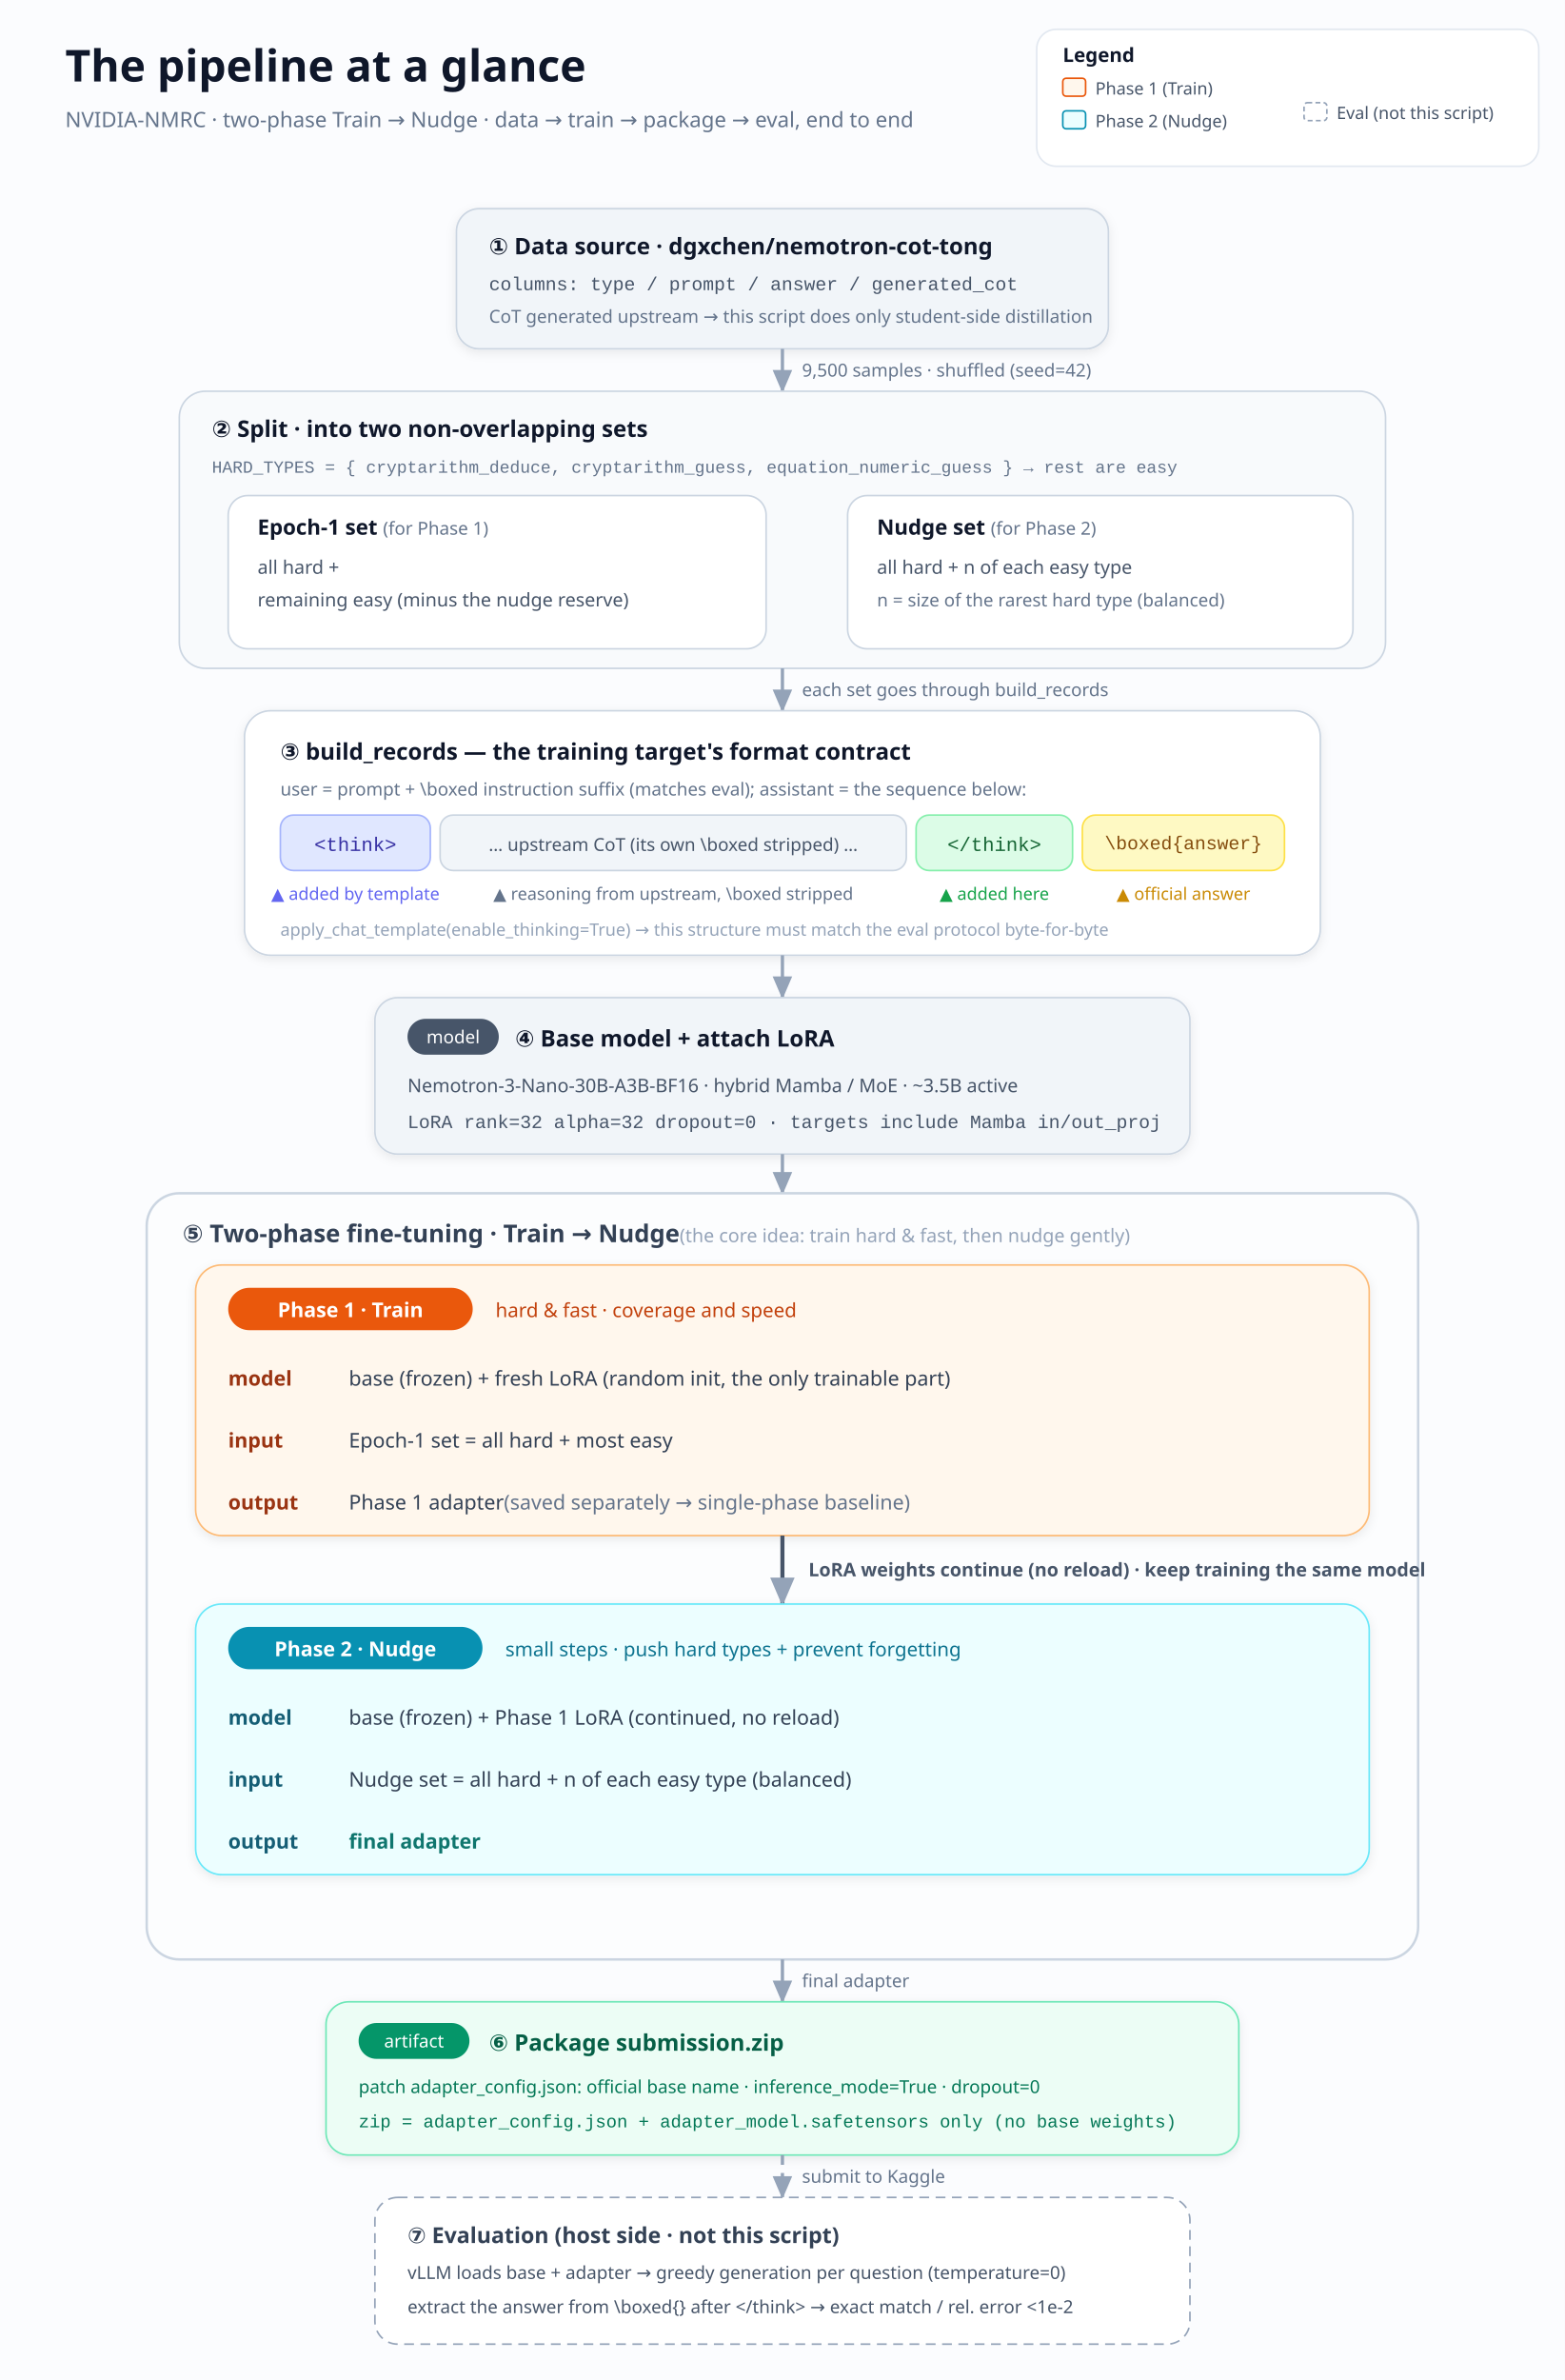
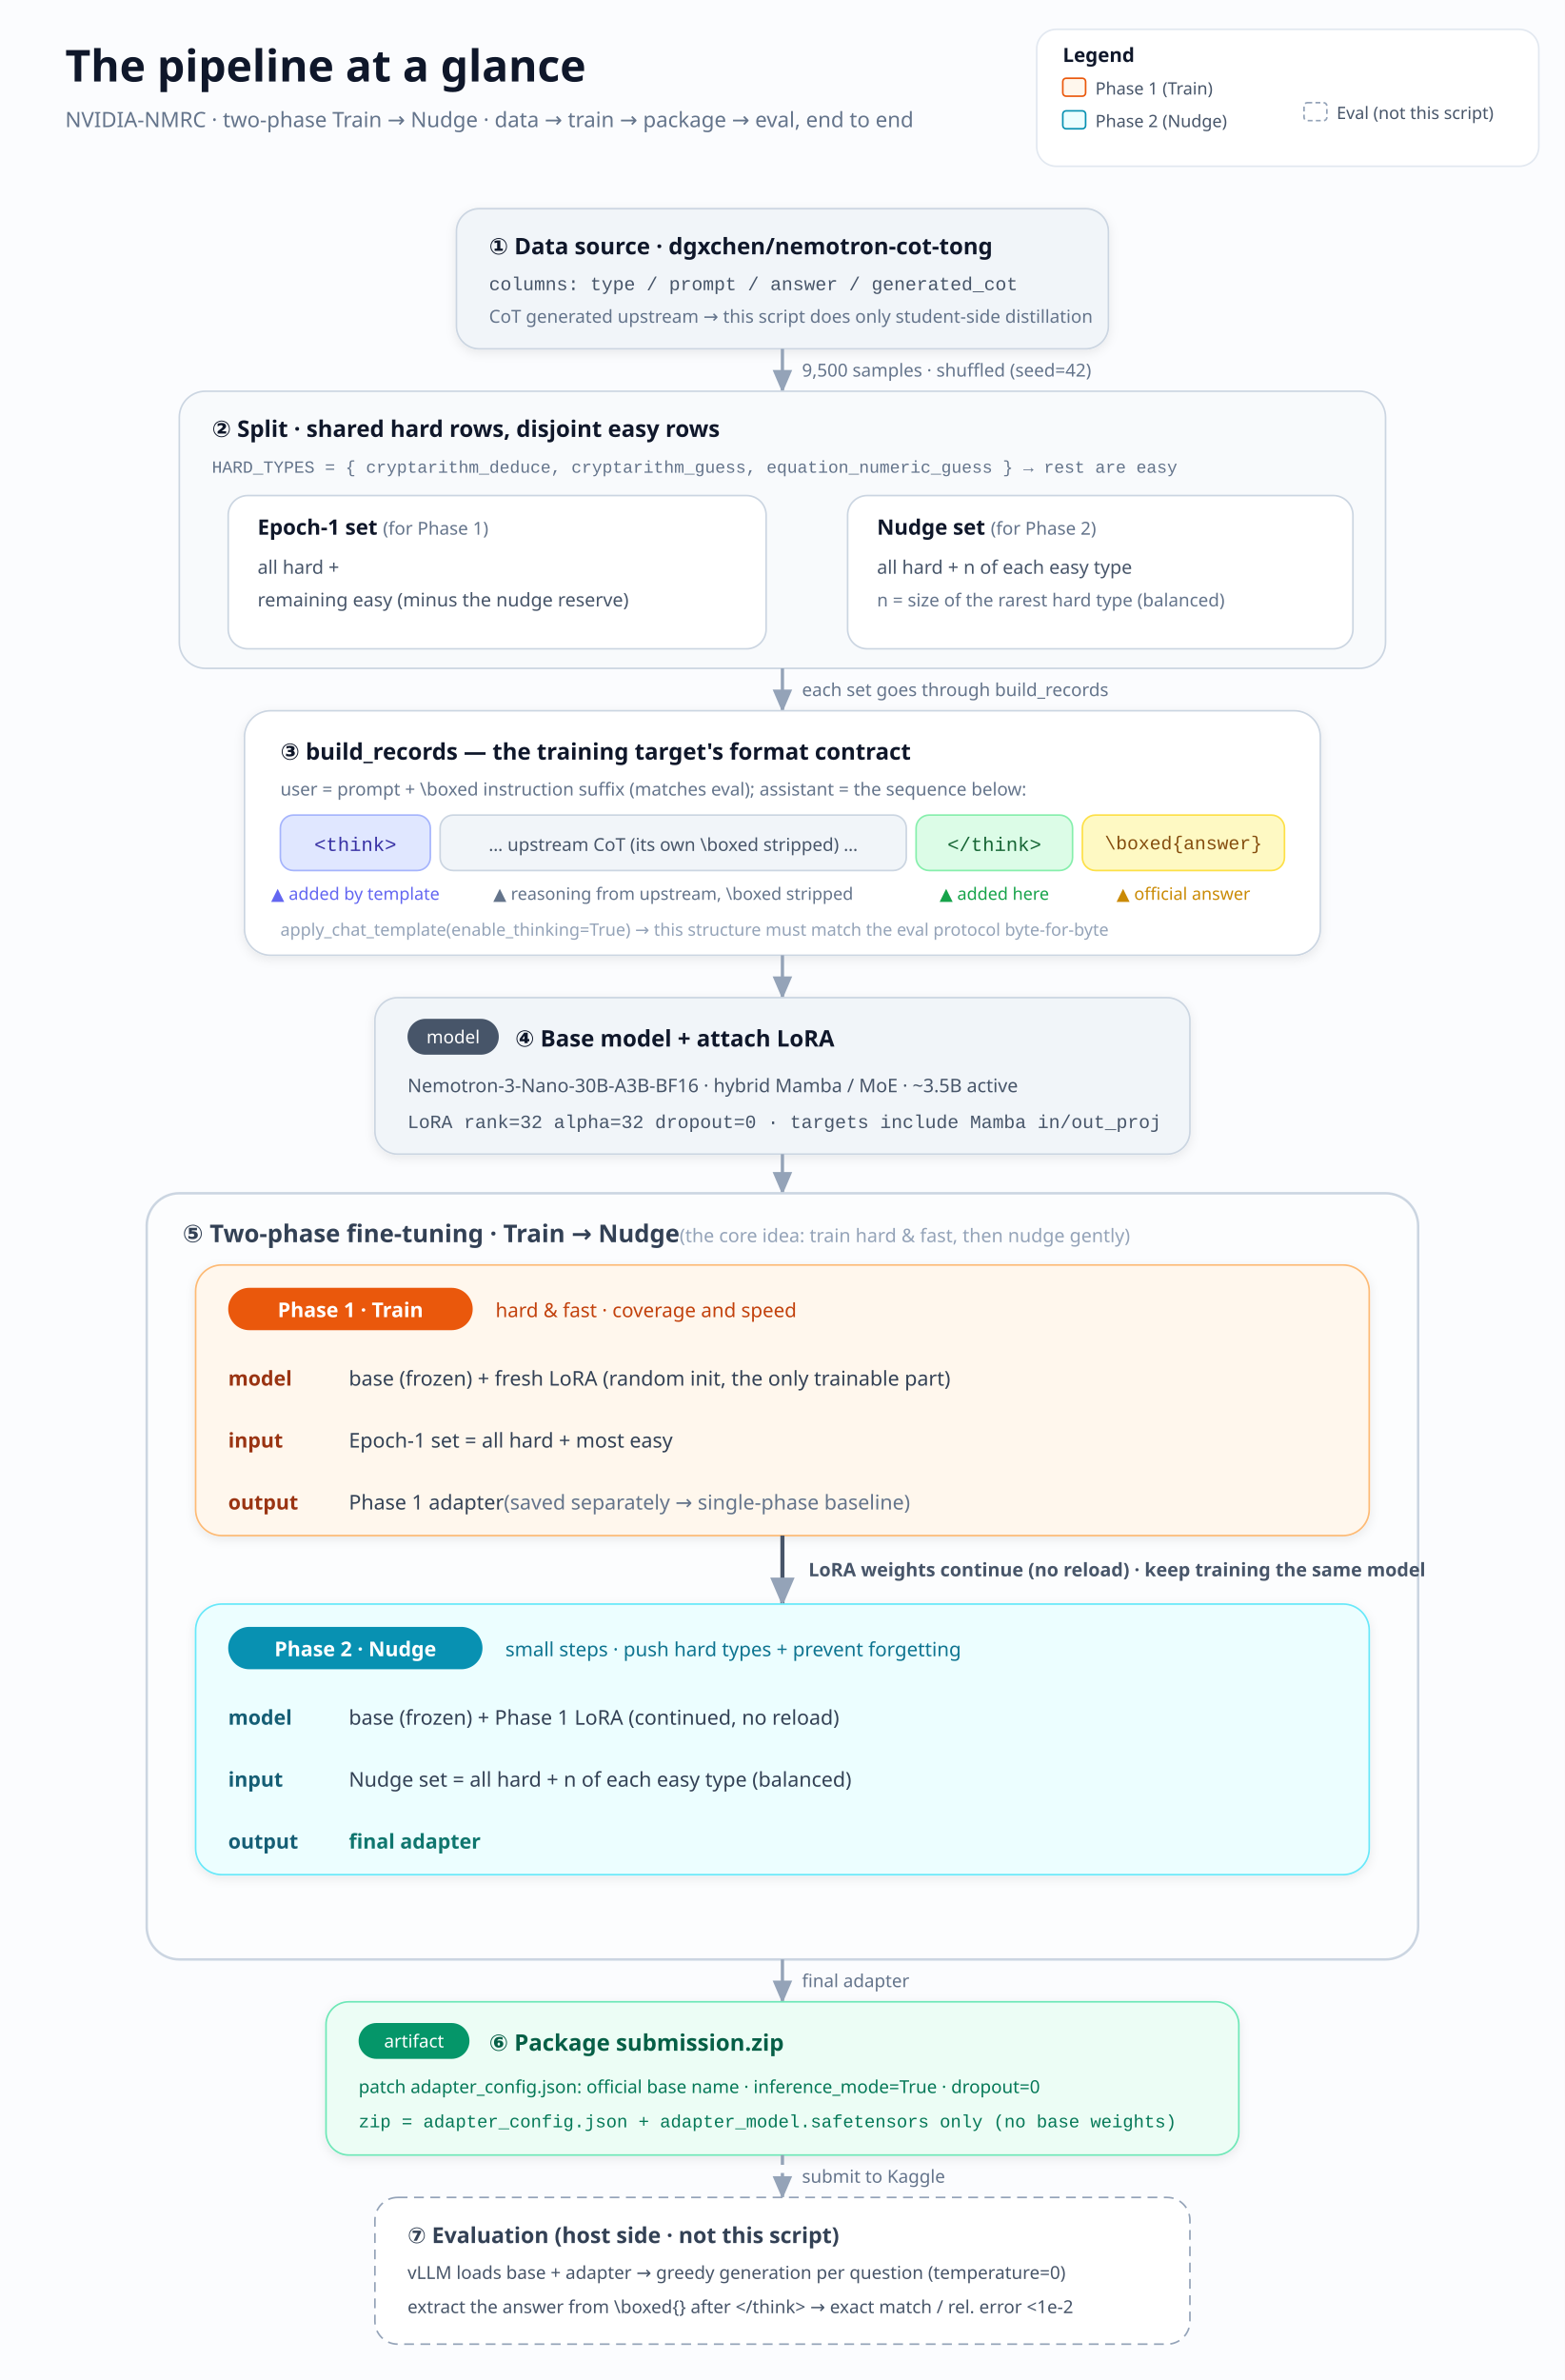
<svg xmlns="http://www.w3.org/2000/svg" viewBox="0 0 960 1460" width="100%" font-family="'Segoe UI',system-ui,sans-serif" role="img" aria-labelledby="t d">
  <style>
    text { font-family: 'Segoe UI',system-ui,sans-serif; }
    .mono { font-family: 'Consolas','Courier New',monospace; }
  </style>
  <defs>
    <marker id="arrow" markerWidth="9" markerHeight="9" refX="6.5" refY="3" orient="auto" markerUnits="strokeWidth">
      <path d="M0,0 L7,3 L0,6 Z" fill="#94A3B8" />
    </marker>
    <filter id="soft" x="-10%" y="-10%" width="120%" height="130%">
      <feDropShadow dx="0" dy="2" stdDeviation="3" flood-color="#0F172A" flood-opacity="0.08" />
    </filter>
  </defs>
  <rect x="0" y="0" width="960" height="1460" fill="#FBFCFE" />
  <text x="40" y="50" font-size="27" font-weight="700" fill="#0F172A">The pipeline at a glance</text>
  <text x="40" y="78" font-size="13" fill="#64748B">NVIDIA-NMRC · two-phase Train → Nudge · data → train → package → eval, end to end</text>
  <rect x="636" y="18" width="308" height="84" rx="12" fill="#FFFFFF" stroke="#E2E8F0" />
  <text x="652" y="38" font-size="12" font-weight="700" fill="#0F172A">Legend</text>
  <rect x="652" y="48" width="14" height="11" rx="2" fill="#FFF7ED" stroke="#EA580C" />
  <text x="672" y="58" font-size="10.5" fill="#475569">Phase 1 (Train)</text>
  <rect x="652" y="68" width="14" height="11" rx="2" fill="#ECFEFF" stroke="#0891B2" />
  <text x="672" y="78" font-size="10.5" fill="#475569">Phase 2 (Nudge)</text>
  <rect x="800" y="63" width="14" height="11" rx="2" fill="#FFFFFF" stroke="#94A3B8" stroke-dasharray="3 2" />
  <text x="820" y="73" font-size="10.5" fill="#475569">Eval (not this script)</text>
  <rect x="280" y="128" width="400" height="86" rx="14" fill="#F1F5F9" stroke="#CBD5E1" filter="url(#soft)" />
  <text x="300" y="156" font-size="14" font-weight="700" fill="#0F172A">① Data source · dgxchen/nemotron-cot-tong</text>
  <text x="300" y="178" font-size="11.5" fill="#475569" class="mono">columns: type / prompt / answer / generated_cot</text>
  <text x="300" y="198" font-size="11" fill="#64748B">CoT generated upstream → this script does only student-side distillation</text>
  <line x1="480" y1="214" x2="480" y2="240" stroke="#94A3B8" stroke-width="2" marker-end="url(#arrow)" />
  <text x="492" y="231" font-size="11" fill="#64748B">9,500 samples · shuffled (seed=42)</text>
  <rect x="110" y="240" width="740" height="170" rx="16" fill="#F8FAFC" stroke="#CBD5E1" />
-   <text x="130" y="268" font-size="14" font-weight="700" fill="#0F172A">② Split · into two non-overlapping sets</text>
+   <text x="130" y="268" font-size="14" font-weight="700" fill="#0F172A">② Split · shared hard rows, disjoint easy rows</text>
  <text x="130" y="290" font-size="10.5" fill="#64748B" class="mono">HARD_TYPES = { cryptarithm_deduce, cryptarithm_guess, equation_numeric_guess } → rest are easy</text>
  <rect x="140" y="304" width="330" height="94" rx="12" fill="#FFFFFF" stroke="#CBD5E1" />
  <text x="158" y="328" font-size="13" font-weight="700" fill="#0F172A">Epoch-1 set <tspan font-weight="400" fill="#64748B" font-size="11">(for Phase 1)</tspan>
  </text>
  <text x="158" y="352" font-size="11.5" fill="#475569">all hard +</text>
  <text x="158" y="372" font-size="11.5" fill="#475569">remaining easy (minus the nudge reserve)</text>
  <rect x="520" y="304" width="310" height="94" rx="12" fill="#FFFFFF" stroke="#CBD5E1" />
  <text x="538" y="328" font-size="13" font-weight="700" fill="#0F172A">Nudge set <tspan font-weight="400" fill="#64748B" font-size="11">(for Phase 2)</tspan>
  </text>
  <text x="538" y="352" font-size="11.5" fill="#475569">all hard + n of each easy type</text>
  <text x="538" y="372" font-size="11" fill="#64748B">n = size of the rarest hard type (balanced)</text>
  <line x1="480" y1="410" x2="480" y2="436" stroke="#94A3B8" stroke-width="2" marker-end="url(#arrow)" />
  <text x="492" y="427" font-size="11" fill="#64748B">each set goes through build_records</text>
  <rect x="150" y="436" width="660" height="150" rx="16" fill="#FFFFFF" stroke="#CBD5E1" filter="url(#soft)" />
  <text x="172" y="466" font-size="14" font-weight="700" fill="#0F172A">③ build_records — the training target's format contract</text>
  <text x="172" y="488" font-size="11" fill="#64748B">user = prompt + \boxed instruction suffix (matches eval);  assistant = the sequence below:</text>
  <rect x="172" y="500" width="92" height="34" rx="8" fill="#E0E7FF" stroke="#A5B4FC" />
  <text x="218" y="522" font-size="12" fill="#3730A3" text-anchor="middle" class="mono">&lt;think&gt;</text>
  <rect x="270" y="500" width="286" height="34" rx="8" fill="#F1F5F9" stroke="#CBD5E1" />
  <text x="413" y="522" font-size="11" fill="#475569" text-anchor="middle">… upstream CoT (its own \boxed stripped) …</text>
  <rect x="562" y="500" width="96" height="34" rx="8" fill="#DCFCE7" stroke="#86EFAC" />
  <text x="610" y="522" font-size="12" fill="#166534" text-anchor="middle" class="mono">&lt;/think&gt;</text>
  <rect x="664" y="500" width="124" height="34" rx="8" fill="#FEF9C3" stroke="#FDE047" />
  <text x="726" y="521" font-size="11.5" fill="#854D0E" text-anchor="middle" class="mono">\boxed{answer}</text>
  <text x="218" y="552" font-size="10.5" fill="#6366F1" text-anchor="middle">▲ added by template</text>
  <text x="413" y="552" font-size="10.5" fill="#64748B" text-anchor="middle">▲ reasoning from upstream, \boxed stripped</text>
  <text x="610" y="552" font-size="10.5" fill="#16A34A" text-anchor="middle">▲ added here</text>
  <text x="726" y="552" font-size="10.5" fill="#CA8A04" text-anchor="middle">▲ official answer</text>
  <text x="172" y="574" font-size="10.5" fill="#94A3B8">apply_chat_template(enable_thinking=True) → this structure must match the eval protocol byte-for-byte</text>
  <line x1="480" y1="586" x2="480" y2="612" stroke="#94A3B8" stroke-width="2" marker-end="url(#arrow)" />
  <rect x="230" y="612" width="500" height="96" rx="14" fill="#F1F5F9" stroke="#CBD5E1" filter="url(#soft)" />
  <rect x="250" y="625" width="56" height="22" rx="11" fill="#475569" />
  <text x="278" y="640" font-size="11" fill="#FFFFFF" text-anchor="middle">model</text>
  <text x="316" y="642" font-size="14" font-weight="700" fill="#0F172A">④ Base model + attach LoRA</text>
  <text x="250" y="670" font-size="11.5" fill="#475569">Nemotron-3-Nano-30B-A3B-BF16 · hybrid Mamba / MoE · ~3.5B active</text>
  <text x="250" y="692" font-size="11.5" fill="#475569" class="mono">LoRA rank=32 alpha=32 dropout=0 · targets include Mamba in/out_proj</text>
  <line x1="480" y1="708" x2="480" y2="732" stroke="#94A3B8" stroke-width="2" marker-end="url(#arrow)" />
  <rect x="90" y="732" width="780" height="470" rx="20" fill="#FCFDFE" stroke="#CBD5E1" stroke-width="1.5" />
  <text x="112" y="762" font-size="15" font-weight="700" fill="#334155">⑤ Two-phase fine-tuning · Train → Nudge<tspan font-weight="400" fill="#94A3B8" font-size="11.5">  (the core idea: train hard &amp; fast, then nudge gently)</tspan>
  </text>
  <rect x="120" y="776" width="720" height="166" rx="16" fill="#FFF7ED" stroke="#FDBA74" filter="url(#soft)" />
  <rect x="140" y="790" width="150" height="26" rx="13" fill="#EA580C" />
  <text x="215" y="808" font-size="12.5" font-weight="700" fill="#FFFFFF" text-anchor="middle">Phase 1 · Train</text>
  <text x="304" y="808" font-size="12" fill="#C2410C">hard &amp; fast · coverage and speed</text>
  <text x="140" y="850" font-size="12.5" font-weight="700" fill="#9A3412">model</text>
  <text x="214" y="850" font-size="12.5" fill="#334155">base (frozen) + fresh LoRA (random init, the only trainable part)</text>
  <text x="140" y="888" font-size="12.5" font-weight="700" fill="#9A3412">input</text>
  <text x="214" y="888" font-size="12.5" fill="#334155">Epoch-1 set = all hard + most easy</text>
  <text x="140" y="926" font-size="12.5" font-weight="700" fill="#9A3412">output</text>
  <text x="214" y="926" font-size="12.5" fill="#334155">Phase 1 adapter<tspan fill="#64748B"> (saved separately → single-phase baseline)</tspan>
  </text>
  <line x1="480" y1="942" x2="480" y2="984" stroke="#475569" stroke-width="2.5" marker-end="url(#arrow)" />
  <text x="496" y="967" font-size="11.5" font-weight="600" fill="#475569">LoRA weights continue (no reload) · keep training the same model</text>
  <rect x="120" y="984" width="720" height="166" rx="16" fill="#ECFEFF" stroke="#67E8F9" filter="url(#soft)" />
  <rect x="140" y="998" width="156" height="26" rx="13" fill="#0891B2" />
  <text x="218" y="1016" font-size="12.5" font-weight="700" fill="#FFFFFF" text-anchor="middle">Phase 2 · Nudge</text>
  <text x="310" y="1016" font-size="12" fill="#0E7490">small steps · push hard types + prevent forgetting</text>
  <text x="140" y="1058" font-size="12.5" font-weight="700" fill="#155E75">model</text>
  <text x="214" y="1058" font-size="12.5" fill="#334155">base (frozen) + Phase 1 LoRA (continued, no reload)</text>
  <text x="140" y="1096" font-size="12.5" font-weight="700" fill="#155E75">input</text>
  <text x="214" y="1096" font-size="12.5" fill="#334155">Nudge set = all hard + n of each easy type (balanced)</text>
  <text x="140" y="1134" font-size="12.5" font-weight="700" fill="#155E75">output</text>
  <text x="214" y="1134" font-size="12.5" font-weight="700" fill="#0F766E">final adapter</text>
  <line x1="480" y1="1202" x2="480" y2="1228" stroke="#94A3B8" stroke-width="2" marker-end="url(#arrow)" />
  <text x="492" y="1219" font-size="11" fill="#64748B">final adapter</text>
  <rect x="200" y="1228" width="560" height="94" rx="14" fill="#ECFDF5" stroke="#6EE7B7" filter="url(#soft)" />
  <rect x="220" y="1241" width="68" height="22" rx="11" fill="#059669" />
  <text x="254" y="1256" font-size="11" fill="#FFFFFF" text-anchor="middle">artifact</text>
  <text x="300" y="1258" font-size="14" font-weight="700" fill="#065F46">⑥ Package submission.zip</text>
  <text x="220" y="1284" font-size="11" fill="#047857">patch adapter_config.json: official base name · inference_mode=True · dropout=0</text>
  <text x="220" y="1305" font-size="11" fill="#047857" class="mono">zip = adapter_config.json + adapter_model.safetensors only (no base weights)</text>
  <line x1="480" y1="1322" x2="480" y2="1348" stroke="#94A3B8" stroke-width="2" stroke-dasharray="6 5" marker-end="url(#arrow)" />
  <text x="492" y="1339" font-size="11" fill="#64748B">submit to Kaggle</text>
  <rect x="230" y="1348" width="500" height="90" rx="14" fill="#FFFFFF" stroke="#94A3B8" stroke-dasharray="6 4" />
  <text x="250" y="1376" font-size="13.5" font-weight="700" fill="#334155">⑦ Evaluation (host side · not this script)</text>
  <text x="250" y="1398" font-size="11" fill="#475569">vLLM loads base + adapter → greedy generation per question (temperature=0)</text>
  <text x="250" y="1419" font-size="11" fill="#475569">extract the answer from \boxed{} after &lt;/think&gt; → exact match / rel. error &lt;1e-2</text>
</svg>
